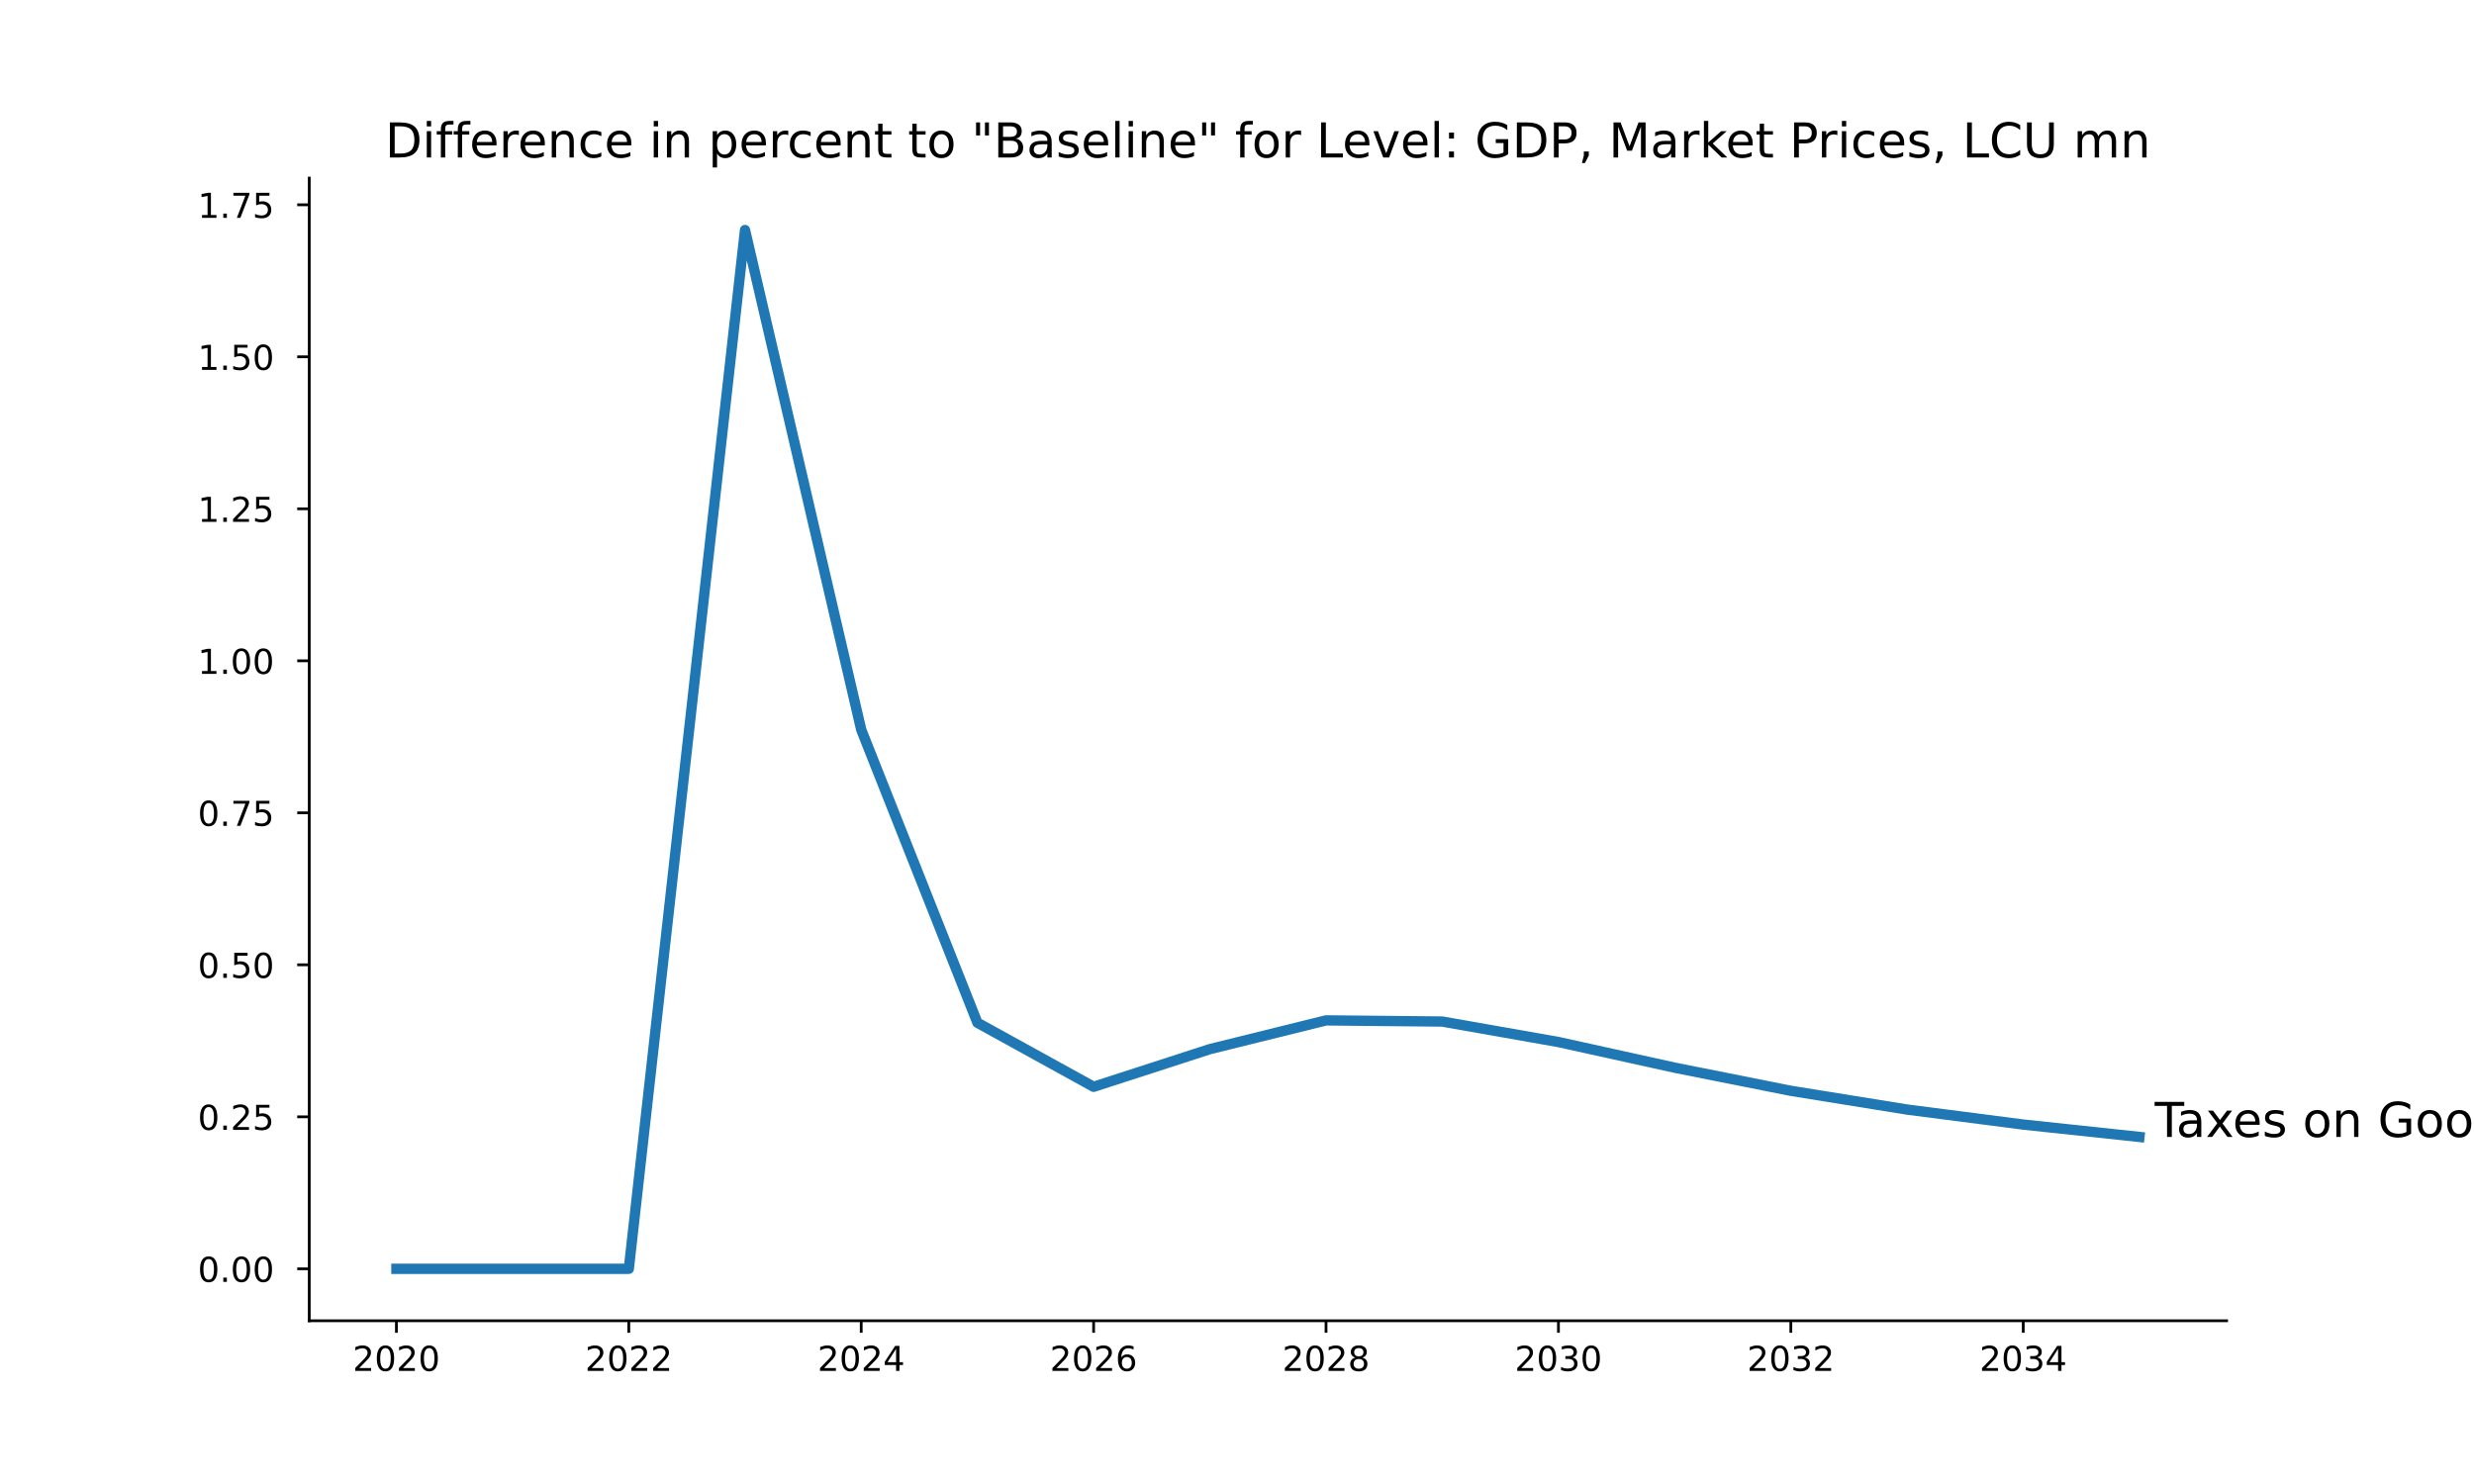
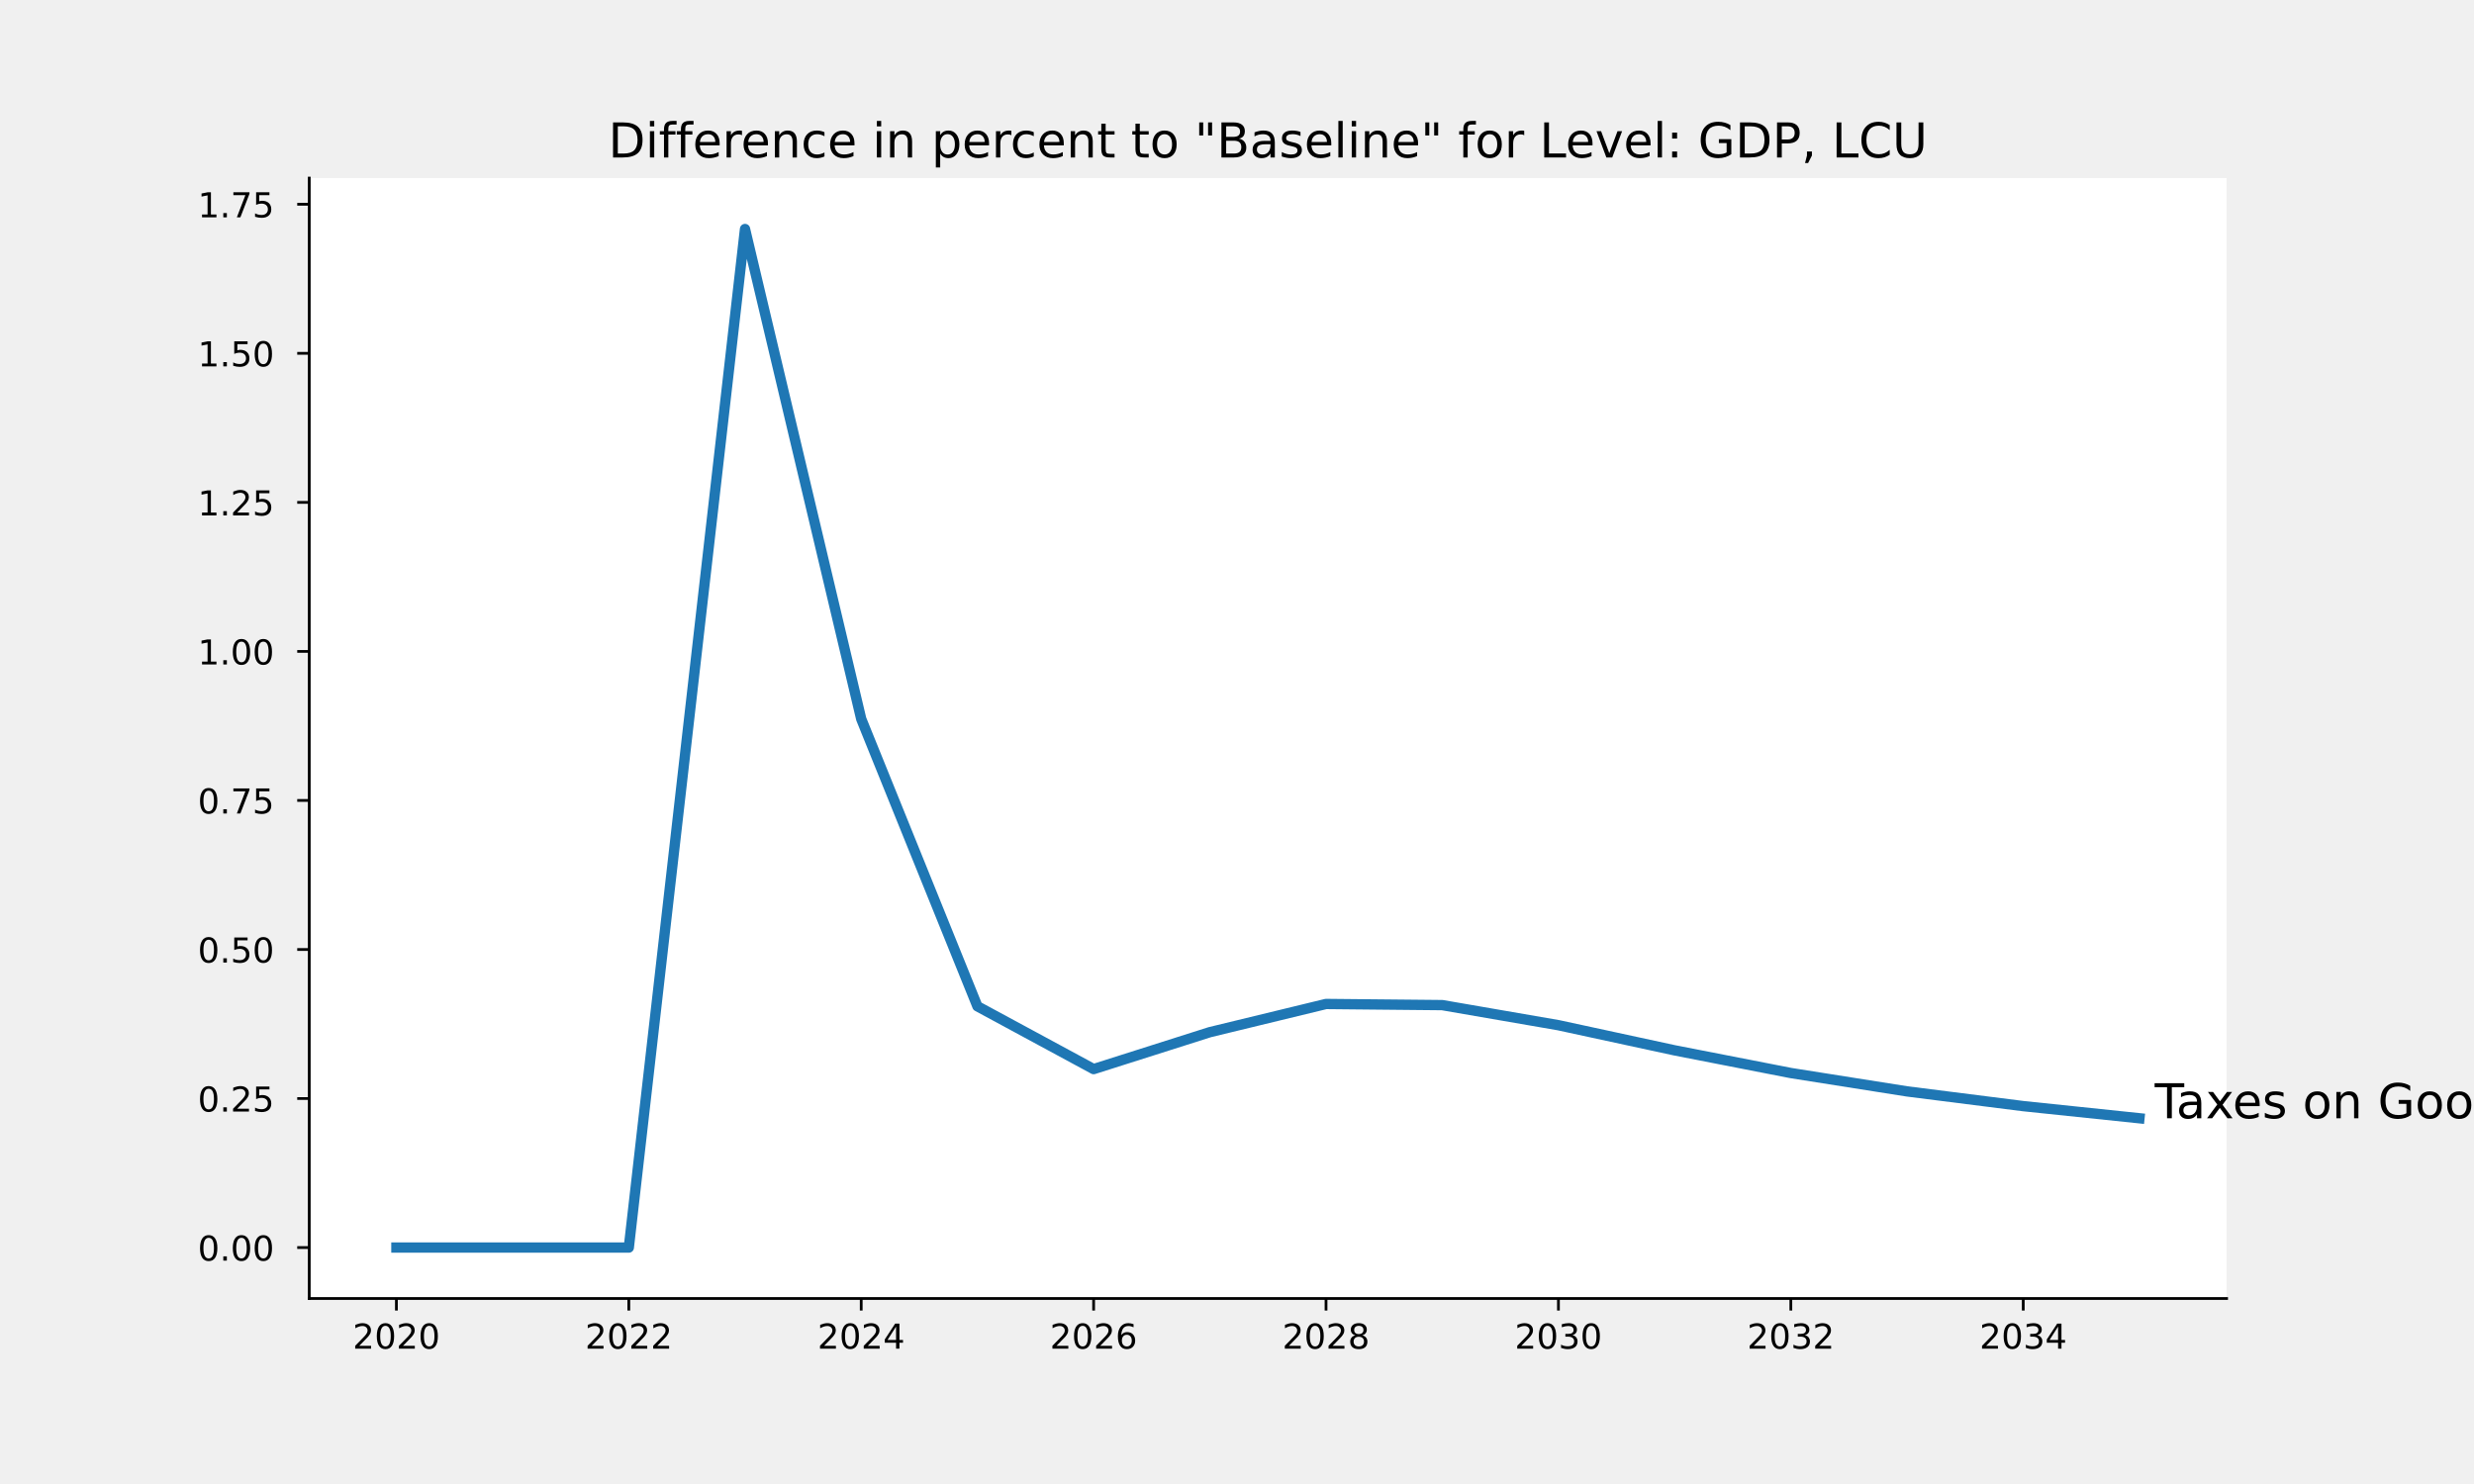
<svg xmlns="http://www.w3.org/2000/svg" xmlns:xlink="http://www.w3.org/1999/xlink" width="720pt" height="432pt" viewBox="0 0 720 432" version="1.1">
  <defs>
    <style type="text/css">*{stroke-linejoin: round; stroke-linecap: butt}</style>
  </defs>
  <g id="figure_1">
    <g id="patch_1">
-       <path d="M 0 432  L 720 432  L 720 0  L 0 0  z " style="fill: #ffffff" />
+       <path d="M 0 432  L 720 432  L 720 0  L 0 0  L 0 432  z " style="fill: none" />
    </g>
    <g id="axes_1">
      <g id="patch_2">
-         <path d="M 90 384.48  L 648 384.48  L 648 51.84  L 90 51.84  z " style="fill: #ffffff" />
+         <path d="M 90 378  L 648 378  L 648 51.84  L 90 51.84  z " style="fill: #ffffff" />
      </g>
      <g id="matplotlib.axis_1">
        <g id="xtick_1">
          <g id="line2d_1">
            <defs>
-               <path id="m34edad4324" d="M 0 0  L 0 3.5  " style="stroke: #000000; stroke-width: 0.8" />
+               <path id="m4051228aa6" d="M 0 0  L 0 3.5  " style="stroke: #000000; stroke-width: 0.8" />
            </defs>
            <g>
-               <use xlink:href="#m34edad4324" x="115.364" y="384.48" style="stroke: #000000; stroke-width: 0.8" />
+               <use xlink:href="#m4051228aa6" x="115.364" y="378" style="stroke: #000000; stroke-width: 0.8" />
            </g>
          </g>
          <g id="text_1">
-             <g transform="translate(102.6386 399.0784) scale(0.1 -0.1)">
+             <g transform="translate(102.6386 392.5984)scale(0.1 -0.1)">
              <defs>
                <path id="DejaVuSans-32" d="M 1228 531  L 3431 531  L 3431 0  L 469 0  L 469 531  Q 828 903 1448 1529  Q 2069 2156 2228 2338  Q 2531 2678 2651 2914  Q 2772 3150 2772 3378  Q 2772 3750 2511 3984  Q 2250 4219 1831 4219  Q 1534 4219 1204 4116  Q 875 4013 500 3803  L 500 4441  Q 881 4594 1212 4672  Q 1544 4750 1819 4750  Q 2544 4750 2975 4387  Q 3406 4025 3406 3419  Q 3406 3131 3298 2873  Q 3191 2616 2906 2266  Q 2828 2175 2409 1742  Q 1991 1309 1228 531  z " transform="scale(0.015625)" />
                <path id="DejaVuSans-30" d="M 2034 4250  Q 1547 4250 1301 3770  Q 1056 3291 1056 2328  Q 1056 1369 1301 889  Q 1547 409 2034 409  Q 2525 409 2770 889  Q 3016 1369 3016 2328  Q 3016 3291 2770 3770  Q 2525 4250 2034 4250  z M 2034 4750  Q 2819 4750 3233 4129  Q 3647 3509 3647 2328  Q 3647 1150 3233 529  Q 2819 -91 2034 -91  Q 1250 -91 836 529  Q 422 1150 422 2328  Q 422 3509 836 4129  Q 1250 4750 2034 4750  z " transform="scale(0.015625)" />
              </defs>
              <use xlink:href="#DejaVuSans-32" />
              <use xlink:href="#DejaVuSans-30" x="63.623" />
              <use xlink:href="#DejaVuSans-32" x="127.246" />
              <use xlink:href="#DejaVuSans-30" x="190.869" />
            </g>
          </g>
        </g>
        <g id="xtick_2">
          <g id="line2d_2">
            <g>
-               <use xlink:href="#m34edad4324" x="183" y="384.48" style="stroke: #000000; stroke-width: 0.8" />
+               <use xlink:href="#m4051228aa6" x="183" y="378" style="stroke: #000000; stroke-width: 0.8" />
            </g>
          </g>
          <g id="text_2">
-             <g transform="translate(170.275 399.0784) scale(0.1 -0.1)">
+             <g transform="translate(170.275 392.5984)scale(0.1 -0.1)">
              <use xlink:href="#DejaVuSans-32" />
              <use xlink:href="#DejaVuSans-30" x="63.623" />
              <use xlink:href="#DejaVuSans-32" x="127.246" />
              <use xlink:href="#DejaVuSans-32" x="190.869" />
            </g>
          </g>
        </g>
        <g id="xtick_3">
          <g id="line2d_3">
            <g>
-               <use xlink:href="#m34edad4324" x="250.636" y="384.48" style="stroke: #000000; stroke-width: 0.8" />
+               <use xlink:href="#m4051228aa6" x="250.636" y="378" style="stroke: #000000; stroke-width: 0.8" />
            </g>
          </g>
          <g id="text_3">
-             <g transform="translate(237.9114 399.0784) scale(0.1 -0.1)">
+             <g transform="translate(237.9114 392.5984)scale(0.1 -0.1)">
              <defs>
                <path id="DejaVuSans-34" d="M 2419 4116  L 825 1625  L 2419 1625  L 2419 4116  z M 2253 4666  L 3047 4666  L 3047 1625  L 3713 1625  L 3713 1100  L 3047 1100  L 3047 0  L 2419 0  L 2419 1100  L 313 1100  L 313 1709  L 2253 4666  z " transform="scale(0.015625)" />
              </defs>
              <use xlink:href="#DejaVuSans-32" />
              <use xlink:href="#DejaVuSans-30" x="63.623" />
              <use xlink:href="#DejaVuSans-32" x="127.246" />
              <use xlink:href="#DejaVuSans-34" x="190.869" />
            </g>
          </g>
        </g>
        <g id="xtick_4">
          <g id="line2d_4">
            <g>
-               <use xlink:href="#m34edad4324" x="318.273" y="384.48" style="stroke: #000000; stroke-width: 0.8" />
+               <use xlink:href="#m4051228aa6" x="318.273" y="378" style="stroke: #000000; stroke-width: 0.8" />
            </g>
          </g>
          <g id="text_4">
-             <g transform="translate(305.5477 399.0784) scale(0.1 -0.1)">
+             <g transform="translate(305.5477 392.5984)scale(0.1 -0.1)">
              <defs>
                <path id="DejaVuSans-36" d="M 2113 2584  Q 1688 2584 1439 2293  Q 1191 2003 1191 1497  Q 1191 994 1439 701  Q 1688 409 2113 409  Q 2538 409 2786 701  Q 3034 994 3034 1497  Q 3034 2003 2786 2293  Q 2538 2584 2113 2584  z M 3366 4563  L 3366 3988  Q 3128 4100 2886 4159  Q 2644 4219 2406 4219  Q 1781 4219 1451 3797  Q 1122 3375 1075 2522  Q 1259 2794 1537 2939  Q 1816 3084 2150 3084  Q 2853 3084 3261 2657  Q 3669 2231 3669 1497  Q 3669 778 3244 343  Q 2819 -91 2113 -91  Q 1303 -91 875 529  Q 447 1150 447 2328  Q 447 3434 972 4092  Q 1497 4750 2381 4750  Q 2619 4750 2861 4703  Q 3103 4656 3366 4563  z " transform="scale(0.015625)" />
              </defs>
              <use xlink:href="#DejaVuSans-32" />
              <use xlink:href="#DejaVuSans-30" x="63.623" />
              <use xlink:href="#DejaVuSans-32" x="127.246" />
              <use xlink:href="#DejaVuSans-36" x="190.869" />
            </g>
          </g>
        </g>
        <g id="xtick_5">
          <g id="line2d_5">
            <g>
-               <use xlink:href="#m34edad4324" x="385.909" y="384.48" style="stroke: #000000; stroke-width: 0.8" />
+               <use xlink:href="#m4051228aa6" x="385.909" y="378" style="stroke: #000000; stroke-width: 0.8" />
            </g>
          </g>
          <g id="text_5">
-             <g transform="translate(373.1841 399.0784) scale(0.1 -0.1)">
+             <g transform="translate(373.1841 392.5984)scale(0.1 -0.1)">
              <defs>
                <path id="DejaVuSans-38" d="M 2034 2216  Q 1584 2216 1326 1975  Q 1069 1734 1069 1313  Q 1069 891 1326 650  Q 1584 409 2034 409  Q 2484 409 2743 651  Q 3003 894 3003 1313  Q 3003 1734 2745 1975  Q 2488 2216 2034 2216  z M 1403 2484  Q 997 2584 770 2862  Q 544 3141 544 3541  Q 544 4100 942 4425  Q 1341 4750 2034 4750  Q 2731 4750 3128 4425  Q 3525 4100 3525 3541  Q 3525 3141 3298 2862  Q 3072 2584 2669 2484  Q 3125 2378 3379 2068  Q 3634 1759 3634 1313  Q 3634 634 3220 271  Q 2806 -91 2034 -91  Q 1263 -91 848 271  Q 434 634 434 1313  Q 434 1759 690 2068  Q 947 2378 1403 2484  z M 1172 3481  Q 1172 3119 1398 2916  Q 1625 2713 2034 2713  Q 2441 2713 2670 2916  Q 2900 3119 2900 3481  Q 2900 3844 2670 4047  Q 2441 4250 2034 4250  Q 1625 4250 1398 4047  Q 1172 3844 1172 3481  z " transform="scale(0.015625)" />
              </defs>
              <use xlink:href="#DejaVuSans-32" />
              <use xlink:href="#DejaVuSans-30" x="63.623" />
              <use xlink:href="#DejaVuSans-32" x="127.246" />
              <use xlink:href="#DejaVuSans-38" x="190.869" />
            </g>
          </g>
        </g>
        <g id="xtick_6">
          <g id="line2d_6">
            <g>
-               <use xlink:href="#m34edad4324" x="453.545" y="384.48" style="stroke: #000000; stroke-width: 0.8" />
+               <use xlink:href="#m4051228aa6" x="453.545" y="378" style="stroke: #000000; stroke-width: 0.8" />
            </g>
          </g>
          <g id="text_6">
-             <g transform="translate(440.8205 399.0784) scale(0.1 -0.1)">
+             <g transform="translate(440.8205 392.5984)scale(0.1 -0.1)">
              <defs>
                <path id="DejaVuSans-33" d="M 2597 2516  Q 3050 2419 3304 2112  Q 3559 1806 3559 1356  Q 3559 666 3084 287  Q 2609 -91 1734 -91  Q 1441 -91 1130 -33  Q 819 25 488 141  L 488 750  Q 750 597 1062 519  Q 1375 441 1716 441  Q 2309 441 2620 675  Q 2931 909 2931 1356  Q 2931 1769 2642 2001  Q 2353 2234 1838 2234  L 1294 2234  L 1294 2753  L 1863 2753  Q 2328 2753 2575 2939  Q 2822 3125 2822 3475  Q 2822 3834 2567 4026  Q 2313 4219 1838 4219  Q 1578 4219 1281 4162  Q 984 4106 628 3988  L 628 4550  Q 988 4650 1302 4700  Q 1616 4750 1894 4750  Q 2613 4750 3031 4423  Q 3450 4097 3450 3541  Q 3450 3153 3228 2886  Q 3006 2619 2597 2516  z " transform="scale(0.015625)" />
              </defs>
              <use xlink:href="#DejaVuSans-32" />
              <use xlink:href="#DejaVuSans-30" x="63.623" />
              <use xlink:href="#DejaVuSans-33" x="127.246" />
              <use xlink:href="#DejaVuSans-30" x="190.869" />
            </g>
          </g>
        </g>
        <g id="xtick_7">
          <g id="line2d_7">
            <g>
-               <use xlink:href="#m34edad4324" x="521.182" y="384.48" style="stroke: #000000; stroke-width: 0.8" />
+               <use xlink:href="#m4051228aa6" x="521.182" y="378" style="stroke: #000000; stroke-width: 0.8" />
            </g>
          </g>
          <g id="text_7">
-             <g transform="translate(508.4568 399.0784) scale(0.1 -0.1)">
+             <g transform="translate(508.4568 392.5984)scale(0.1 -0.1)">
              <use xlink:href="#DejaVuSans-32" />
              <use xlink:href="#DejaVuSans-30" x="63.623" />
              <use xlink:href="#DejaVuSans-33" x="127.246" />
              <use xlink:href="#DejaVuSans-32" x="190.869" />
            </g>
          </g>
        </g>
        <g id="xtick_8">
          <g id="line2d_8">
            <g>
-               <use xlink:href="#m34edad4324" x="588.818" y="384.48" style="stroke: #000000; stroke-width: 0.8" />
+               <use xlink:href="#m4051228aa6" x="588.818" y="378" style="stroke: #000000; stroke-width: 0.8" />
            </g>
          </g>
          <g id="text_8">
-             <g transform="translate(576.0932 399.0784) scale(0.1 -0.1)">
+             <g transform="translate(576.0932 392.5984)scale(0.1 -0.1)">
              <use xlink:href="#DejaVuSans-32" />
              <use xlink:href="#DejaVuSans-30" x="63.623" />
              <use xlink:href="#DejaVuSans-33" x="127.246" />
              <use xlink:href="#DejaVuSans-34" x="190.869" />
            </g>
          </g>
        </g>
      </g>
      <g id="matplotlib.axis_2">
        <g id="ytick_1">
          <g id="line2d_9">
            <defs>
-               <path id="mb8ac999105" d="M 0 0  L -3.5 0  " style="stroke: #000000; stroke-width: 0.8" />
+               <path id="maa84b34583" d="M 0 0  L -3.5 0  " style="stroke: #000000; stroke-width: 0.8" />
            </defs>
            <g>
-               <use xlink:href="#mb8ac999105" x="90" y="369.36" style="stroke: #000000; stroke-width: 0.8" />
+               <use xlink:href="#maa84b34583" x="90" y="363.175" style="stroke: #000000; stroke-width: 0.8" />
            </g>
          </g>
          <g id="text_9">
-             <g transform="translate(57.55625 373.1592) scale(0.1 -0.1)">
+             <g transform="translate(57.55625 366.9738)scale(0.1 -0.1)">
              <defs>
                <path id="DejaVuSans-2e" d="M 684 794  L 1344 794  L 1344 0  L 684 0  L 684 794  z " transform="scale(0.015625)" />
                <path id="DejaVuSans-20" transform="scale(0.015625)" />
              </defs>
              <use xlink:href="#DejaVuSans-30" />
              <use xlink:href="#DejaVuSans-2e" x="63.623" />
              <use xlink:href="#DejaVuSans-30" x="95.41" />
              <use xlink:href="#DejaVuSans-30" x="159.033" />
              <use xlink:href="#DejaVuSans-20" x="222.656" />
            </g>
          </g>
        </g>
        <g id="ytick_2">
          <g id="line2d_10">
            <g>
-               <use xlink:href="#mb8ac999105" x="90" y="325.111" style="stroke: #000000; stroke-width: 0.8" />
+               <use xlink:href="#maa84b34583" x="90" y="319.788" style="stroke: #000000; stroke-width: 0.8" />
            </g>
          </g>
          <g id="text_10">
-             <g transform="translate(57.55625 328.9103) scale(0.1 -0.1)">
+             <g transform="translate(57.55625 323.5869)scale(0.1 -0.1)">
              <defs>
                <path id="DejaVuSans-35" d="M 691 4666  L 3169 4666  L 3169 4134  L 1269 4134  L 1269 2991  Q 1406 3038 1543 3061  Q 1681 3084 1819 3084  Q 2600 3084 3056 2656  Q 3513 2228 3513 1497  Q 3513 744 3044 326  Q 2575 -91 1722 -91  Q 1428 -91 1123 -41  Q 819 9 494 109  L 494 744  Q 775 591 1075 516  Q 1375 441 1709 441  Q 2250 441 2565 725  Q 2881 1009 2881 1497  Q 2881 1984 2565 2268  Q 2250 2553 1709 2553  Q 1456 2553 1204 2497  Q 953 2441 691 2322  L 691 4666  z " transform="scale(0.015625)" />
              </defs>
              <use xlink:href="#DejaVuSans-30" />
              <use xlink:href="#DejaVuSans-2e" x="63.623" />
              <use xlink:href="#DejaVuSans-32" x="95.41" />
              <use xlink:href="#DejaVuSans-35" x="159.033" />
              <use xlink:href="#DejaVuSans-20" x="222.656" />
            </g>
          </g>
        </g>
        <g id="ytick_3">
          <g id="line2d_11">
            <g>
-               <use xlink:href="#mb8ac999105" x="90" y="280.862" style="stroke: #000000; stroke-width: 0.8" />
+               <use xlink:href="#maa84b34583" x="90" y="276.401" style="stroke: #000000; stroke-width: 0.8" />
            </g>
          </g>
          <g id="text_11">
-             <g transform="translate(57.55625 284.6615) scale(0.1 -0.1)">
+             <g transform="translate(57.55625 280.2)scale(0.1 -0.1)">
              <use xlink:href="#DejaVuSans-30" />
              <use xlink:href="#DejaVuSans-2e" x="63.623" />
              <use xlink:href="#DejaVuSans-35" x="95.41" />
              <use xlink:href="#DejaVuSans-30" x="159.033" />
              <use xlink:href="#DejaVuSans-20" x="222.656" />
            </g>
          </g>
        </g>
        <g id="ytick_4">
          <g id="line2d_12">
            <g>
-               <use xlink:href="#mb8ac999105" x="90" y="236.613" style="stroke: #000000; stroke-width: 0.8" />
+               <use xlink:href="#maa84b34583" x="90" y="233.014" style="stroke: #000000; stroke-width: 0.8" />
            </g>
          </g>
          <g id="text_12">
-             <g transform="translate(57.55625 240.4126) scale(0.1 -0.1)">
+             <g transform="translate(57.55625 236.8131)scale(0.1 -0.1)">
              <defs>
                <path id="DejaVuSans-37" d="M 525 4666  L 3525 4666  L 3525 4397  L 1831 0  L 1172 0  L 2766 4134  L 525 4134  L 525 4666  z " transform="scale(0.015625)" />
              </defs>
              <use xlink:href="#DejaVuSans-30" />
              <use xlink:href="#DejaVuSans-2e" x="63.623" />
              <use xlink:href="#DejaVuSans-37" x="95.41" />
              <use xlink:href="#DejaVuSans-35" x="159.033" />
              <use xlink:href="#DejaVuSans-20" x="222.656" />
            </g>
          </g>
        </g>
        <g id="ytick_5">
          <g id="line2d_13">
            <g>
-               <use xlink:href="#mb8ac999105" x="90" y="192.365" style="stroke: #000000; stroke-width: 0.8" />
+               <use xlink:href="#maa84b34583" x="90" y="189.627" style="stroke: #000000; stroke-width: 0.8" />
            </g>
          </g>
          <g id="text_13">
-             <g transform="translate(57.55625 196.1638) scale(0.1 -0.1)">
+             <g transform="translate(57.55625 193.4263)scale(0.1 -0.1)">
              <defs>
                <path id="DejaVuSans-31" d="M 794 531  L 1825 531  L 1825 4091  L 703 3866  L 703 4441  L 1819 4666  L 2450 4666  L 2450 531  L 3481 531  L 3481 0  L 794 0  L 794 531  z " transform="scale(0.015625)" />
              </defs>
              <use xlink:href="#DejaVuSans-31" />
              <use xlink:href="#DejaVuSans-2e" x="63.623" />
              <use xlink:href="#DejaVuSans-30" x="95.41" />
              <use xlink:href="#DejaVuSans-30" x="159.033" />
              <use xlink:href="#DejaVuSans-20" x="222.656" />
            </g>
          </g>
        </g>
        <g id="ytick_6">
          <g id="line2d_14">
            <g>
-               <use xlink:href="#mb8ac999105" x="90" y="148.116" style="stroke: #000000; stroke-width: 0.8" />
+               <use xlink:href="#maa84b34583" x="90" y="146.24" style="stroke: #000000; stroke-width: 0.8" />
            </g>
          </g>
          <g id="text_14">
-             <g transform="translate(57.55625 151.9149) scale(0.1 -0.1)">
+             <g transform="translate(57.55625 150.0394)scale(0.1 -0.1)">
              <use xlink:href="#DejaVuSans-31" />
              <use xlink:href="#DejaVuSans-2e" x="63.623" />
              <use xlink:href="#DejaVuSans-32" x="95.41" />
              <use xlink:href="#DejaVuSans-35" x="159.033" />
              <use xlink:href="#DejaVuSans-20" x="222.656" />
            </g>
          </g>
        </g>
        <g id="ytick_7">
          <g id="line2d_15">
            <g>
-               <use xlink:href="#mb8ac999105" x="90" y="103.867" style="stroke: #000000; stroke-width: 0.8" />
+               <use xlink:href="#maa84b34583" x="90" y="102.853" style="stroke: #000000; stroke-width: 0.8" />
            </g>
          </g>
          <g id="text_15">
-             <g transform="translate(57.55625 107.666) scale(0.1 -0.1)">
+             <g transform="translate(57.55625 106.6525)scale(0.1 -0.1)">
              <use xlink:href="#DejaVuSans-31" />
              <use xlink:href="#DejaVuSans-2e" x="63.623" />
              <use xlink:href="#DejaVuSans-35" x="95.41" />
              <use xlink:href="#DejaVuSans-30" x="159.033" />
              <use xlink:href="#DejaVuSans-20" x="222.656" />
            </g>
          </g>
        </g>
        <g id="ytick_8">
          <g id="line2d_16">
            <g>
-               <use xlink:href="#mb8ac999105" x="90" y="59.618" style="stroke: #000000; stroke-width: 0.8" />
+               <use xlink:href="#maa84b34583" x="90" y="59.466" style="stroke: #000000; stroke-width: 0.8" />
            </g>
          </g>
          <g id="text_16">
-             <g transform="translate(57.55625 63.41716) scale(0.1 -0.1)">
+             <g transform="translate(57.55625 63.26564)scale(0.1 -0.1)">
              <use xlink:href="#DejaVuSans-31" />
              <use xlink:href="#DejaVuSans-2e" x="63.623" />
              <use xlink:href="#DejaVuSans-37" x="95.41" />
              <use xlink:href="#DejaVuSans-35" x="159.033" />
              <use xlink:href="#DejaVuSans-20" x="222.656" />
            </g>
          </g>
        </g>
      </g>
      <g id="line2d_17">
-         <path d="M 115.364 369.36  L 149.182 369.36  L 183 369.36  L 216.818 66.96  L 250.636 212.412  L 284.455 297.725  L 318.273 316.374  L 352.091 305.411  L 385.909 297.038  L 419.727 297.376  L 453.545 303.342  L 487.364 310.804  L 521.182 317.542  L 555 322.996  L 588.818 327.365  L 622.636 330.97  " clip-path="url(#p95ddc8f151)" style="fill: none; stroke: #1f77b4; stroke-width: 3; stroke-linecap: square" />
+         <path d="M 115.364 363.175  L 149.182 363.175  L 183 363.175  L 216.818 66.665  L 250.636 209.284  L 284.455 292.935  L 318.273 311.221  L 352.091 300.471  L 385.909 292.262  L 419.727 292.593  L 453.545 298.443  L 487.364 305.76  L 521.182 312.366  L 555 317.714  L 588.818 321.997  L 622.636 325.532  " clip-path="url(#pac21c9053b)" style="fill: none; stroke: #1f77b4; stroke-width: 3; stroke-linecap: square" />
      </g>
      <g id="patch_3">
-         <path d="M 90 384.48  L 90 51.84  " style="fill: none; stroke: #000000; stroke-width: 0.8; stroke-linejoin: miter; stroke-linecap: square" />
+         <path d="M 90 378  L 90 51.84  " style="fill: none; stroke: #000000; stroke-width: 0.8; stroke-linejoin: miter; stroke-linecap: square" />
      </g>
      <g id="patch_4">
-         <path d="M 90 384.48  L 648 384.48  " style="fill: none; stroke: #000000; stroke-width: 0.8; stroke-linejoin: miter; stroke-linecap: square" />
+         <path d="M 90 378  L 648 378  " style="fill: none; stroke: #000000; stroke-width: 0.8; stroke-linejoin: miter; stroke-linecap: square" />
      </g>
      <g id="text_17">
-         <g transform="translate(622.6364 330.9696) scale(0.14 -0.14)">
+         <g transform="translate(622.6364 325.5317)scale(0.14 -0.14)">
          <defs>
            <path id="DejaVuSans-54" d="M -19 4666  L 3928 4666  L 3928 4134  L 2272 4134  L 2272 0  L 1638 0  L 1638 4134  L -19 4134  L -19 4666  z " transform="scale(0.015625)" />
            <path id="DejaVuSans-61" d="M 2194 1759  Q 1497 1759 1228 1600  Q 959 1441 959 1056  Q 959 750 1161 570  Q 1363 391 1709 391  Q 2188 391 2477 730  Q 2766 1069 2766 1631  L 2766 1759  L 2194 1759  z M 3341 1997  L 3341 0  L 2766 0  L 2766 531  Q 2569 213 2275 61  Q 1981 -91 1556 -91  Q 1019 -91 701 211  Q 384 513 384 1019  Q 384 1609 779 1909  Q 1175 2209 1959 2209  L 2766 2209  L 2766 2266  Q 2766 2663 2505 2880  Q 2244 3097 1772 3097  Q 1472 3097 1187 3025  Q 903 2953 641 2809  L 641 3341  Q 956 3463 1253 3523  Q 1550 3584 1831 3584  Q 2591 3584 2966 3190  Q 3341 2797 3341 1997  z " transform="scale(0.015625)" />
            <path id="DejaVuSans-78" d="M 3513 3500  L 2247 1797  L 3578 0  L 2900 0  L 1881 1375  L 863 0  L 184 0  L 1544 1831  L 300 3500  L 978 3500  L 1906 2253  L 2834 3500  L 3513 3500  z " transform="scale(0.015625)" />
            <path id="DejaVuSans-65" d="M 3597 1894  L 3597 1613  L 953 1613  Q 991 1019 1311 708  Q 1631 397 2203 397  Q 2534 397 2845 478  Q 3156 559 3463 722  L 3463 178  Q 3153 47 2828 -22  Q 2503 -91 2169 -91  Q 1331 -91 842 396  Q 353 884 353 1716  Q 353 2575 817 3079  Q 1281 3584 2069 3584  Q 2775 3584 3186 3129  Q 3597 2675 3597 1894  z M 3022 2063  Q 3016 2534 2758 2815  Q 2500 3097 2075 3097  Q 1594 3097 1305 2825  Q 1016 2553 972 2059  L 3022 2063  z " transform="scale(0.015625)" />
            <path id="DejaVuSans-73" d="M 2834 3397  L 2834 2853  Q 2591 2978 2328 3040  Q 2066 3103 1784 3103  Q 1356 3103 1142 2972  Q 928 2841 928 2578  Q 928 2378 1081 2264  Q 1234 2150 1697 2047  L 1894 2003  Q 2506 1872 2764 1633  Q 3022 1394 3022 966  Q 3022 478 2636 193  Q 2250 -91 1575 -91  Q 1294 -91 989 -36  Q 684 19 347 128  L 347 722  Q 666 556 975 473  Q 1284 391 1588 391  Q 1994 391 2212 530  Q 2431 669 2431 922  Q 2431 1156 2273 1281  Q 2116 1406 1581 1522  L 1381 1569  Q 847 1681 609 1914  Q 372 2147 372 2553  Q 372 3047 722 3315  Q 1072 3584 1716 3584  Q 2034 3584 2315 3537  Q 2597 3491 2834 3397  z " transform="scale(0.015625)" />
            <path id="DejaVuSans-6f" d="M 1959 3097  Q 1497 3097 1228 2736  Q 959 2375 959 1747  Q 959 1119 1226 758  Q 1494 397 1959 397  Q 2419 397 2687 759  Q 2956 1122 2956 1747  Q 2956 2369 2687 2733  Q 2419 3097 1959 3097  z M 1959 3584  Q 2709 3584 3137 3096  Q 3566 2609 3566 1747  Q 3566 888 3137 398  Q 2709 -91 1959 -91  Q 1206 -91 779 398  Q 353 888 353 1747  Q 353 2609 779 3096  Q 1206 3584 1959 3584  z " transform="scale(0.015625)" />
            <path id="DejaVuSans-6e" d="M 3513 2113  L 3513 0  L 2938 0  L 2938 2094  Q 2938 2591 2744 2837  Q 2550 3084 2163 3084  Q 1697 3084 1428 2787  Q 1159 2491 1159 1978  L 1159 0  L 581 0  L 581 3500  L 1159 3500  L 1159 2956  Q 1366 3272 1645 3428  Q 1925 3584 2291 3584  Q 2894 3584 3203 3211  Q 3513 2838 3513 2113  z " transform="scale(0.015625)" />
            <path id="DejaVuSans-47" d="M 3809 666  L 3809 1919  L 2778 1919  L 2778 2438  L 4434 2438  L 4434 434  Q 4069 175 3628 42  Q 3188 -91 2688 -91  Q 1594 -91 976 548  Q 359 1188 359 2328  Q 359 3472 976 4111  Q 1594 4750 2688 4750  Q 3144 4750 3555 4637  Q 3966 4525 4313 4306  L 4313 3634  Q 3963 3931 3569 4081  Q 3175 4231 2741 4231  Q 1884 4231 1454 3753  Q 1025 3275 1025 2328  Q 1025 1384 1454 906  Q 1884 428 2741 428  Q 3075 428 3337 486  Q 3600 544 3809 666  z " transform="scale(0.015625)" />
            <path id="DejaVuSans-64" d="M 2906 2969  L 2906 4863  L 3481 4863  L 3481 0  L 2906 0  L 2906 525  Q 2725 213 2448 61  Q 2172 -91 1784 -91  Q 1150 -91 751 415  Q 353 922 353 1747  Q 353 2572 751 3078  Q 1150 3584 1784 3584  Q 2172 3584 2448 3432  Q 2725 3281 2906 2969  z M 947 1747  Q 947 1113 1208 752  Q 1469 391 1925 391  Q 2381 391 2643 752  Q 2906 1113 2906 1747  Q 2906 2381 2643 2742  Q 2381 3103 1925 3103  Q 1469 3103 1208 2742  Q 947 2381 947 1747  z " transform="scale(0.015625)" />
            <path id="DejaVuSans-53" d="M 3425 4513  L 3425 3897  Q 3066 4069 2747 4153  Q 2428 4238 2131 4238  Q 1616 4238 1336 4038  Q 1056 3838 1056 3469  Q 1056 3159 1242 3001  Q 1428 2844 1947 2747  L 2328 2669  Q 3034 2534 3370 2195  Q 3706 1856 3706 1288  Q 3706 609 3251 259  Q 2797 -91 1919 -91  Q 1588 -91 1214 -16  Q 841 59 441 206  L 441 856  Q 825 641 1194 531  Q 1563 422 1919 422  Q 2459 422 2753 634  Q 3047 847 3047 1241  Q 3047 1584 2836 1778  Q 2625 1972 2144 2069  L 1759 2144  Q 1053 2284 737 2584  Q 422 2884 422 3419  Q 422 4038 858 4394  Q 1294 4750 2059 4750  Q 2388 4750 2728 4690  Q 3069 4631 3425 4513  z " transform="scale(0.015625)" />
            <path id="DejaVuSans-72" d="M 2631 2963  Q 2534 3019 2420 3045  Q 2306 3072 2169 3072  Q 1681 3072 1420 2755  Q 1159 2438 1159 1844  L 1159 0  L 581 0  L 581 3500  L 1159 3500  L 1159 2956  Q 1341 3275 1631 3429  Q 1922 3584 2338 3584  Q 2397 3584 2469 3576  Q 2541 3569 2628 3553  L 2631 2963  z " transform="scale(0.015625)" />
            <path id="DejaVuSans-76" d="M 191 3500  L 800 3500  L 1894 563  L 2988 3500  L 3597 3500  L 2284 0  L 1503 0  L 191 3500  z " transform="scale(0.015625)" />
            <path id="DejaVuSans-69" d="M 603 3500  L 1178 3500  L 1178 0  L 603 0  L 603 3500  z M 603 4863  L 1178 4863  L 1178 4134  L 603 4134  L 603 4863  z " transform="scale(0.015625)" />
            <path id="DejaVuSans-63" d="M 3122 3366  L 3122 2828  Q 2878 2963 2633 3030  Q 2388 3097 2138 3097  Q 1578 3097 1268 2742  Q 959 2388 959 1747  Q 959 1106 1268 751  Q 1578 397 2138 397  Q 2388 397 2633 464  Q 2878 531 3122 666  L 3122 134  Q 2881 22 2623 -34  Q 2366 -91 2075 -91  Q 1284 -91 818 406  Q 353 903 353 1747  Q 353 2603 823 3093  Q 1294 3584 2113 3584  Q 2378 3584 2631 3529  Q 2884 3475 3122 3366  z " transform="scale(0.015625)" />
            <path id="DejaVuSans-75" d="M 544 1381  L 544 3500  L 1119 3500  L 1119 1403  Q 1119 906 1312 657  Q 1506 409 1894 409  Q 2359 409 2629 706  Q 2900 1003 2900 1516  L 2900 3500  L 3475 3500  L 3475 0  L 2900 0  L 2900 538  Q 2691 219 2414 64  Q 2138 -91 1772 -91  Q 1169 -91 856 284  Q 544 659 544 1381  z M 1991 3584  L 1991 3584  z " transform="scale(0.015625)" />
            <path id="DejaVuSans-70" d="M 1159 525  L 1159 -1331  L 581 -1331  L 581 3500  L 1159 3500  L 1159 2969  Q 1341 3281 1617 3432  Q 1894 3584 2278 3584  Q 2916 3584 3314 3078  Q 3713 2572 3713 1747  Q 3713 922 3314 415  Q 2916 -91 2278 -91  Q 1894 -91 1617 61  Q 1341 213 1159 525  z M 3116 1747  Q 3116 2381 2855 2742  Q 2594 3103 2138 3103  Q 1681 3103 1420 2742  Q 1159 2381 1159 1747  Q 1159 1113 1420 752  Q 1681 391 2138 391  Q 2594 391 2855 752  Q 3116 1113 3116 1747  z " transform="scale(0.015625)" />
            <path id="DejaVuSans-62" d="M 3116 1747  Q 3116 2381 2855 2742  Q 2594 3103 2138 3103  Q 1681 3103 1420 2742  Q 1159 2381 1159 1747  Q 1159 1113 1420 752  Q 1681 391 2138 391  Q 2594 391 2855 752  Q 3116 1113 3116 1747  z M 1159 2969  Q 1341 3281 1617 3432  Q 1894 3584 2278 3584  Q 2916 3584 3314 3078  Q 3713 2572 3713 1747  Q 3713 922 3314 415  Q 2916 -91 2278 -91  Q 1894 -91 1617 61  Q 1341 213 1159 525  L 1159 0  L 581 0  L 581 4863  L 1159 4863  L 1159 2969  z " transform="scale(0.015625)" />
            <path id="DejaVuSans-79" d="M 2059 -325  Q 1816 -950 1584 -1140  Q 1353 -1331 966 -1331  L 506 -1331  L 506 -850  L 844 -850  Q 1081 -850 1212 -737  Q 1344 -625 1503 -206  L 1606 56  L 191 3500  L 800 3500  L 1894 763  L 2988 3500  L 3597 3500  L 2059 -325  z " transform="scale(0.015625)" />
            <path id="DejaVuSans-74" d="M 1172 4494  L 1172 3500  L 2356 3500  L 2356 3053  L 1172 3053  L 1172 1153  Q 1172 725 1289 603  Q 1406 481 1766 481  L 2356 481  L 2356 0  L 1766 0  Q 1100 0 847 248  Q 594 497 594 1153  L 594 3053  L 172 3053  L 172 3500  L 594 3500  L 594 4494  L 1172 4494  z " transform="scale(0.015625)" />
            <path id="DejaVuSans-66" d="M 2375 4863  L 2375 4384  L 1825 4384  Q 1516 4384 1395 4259  Q 1275 4134 1275 3809  L 1275 3500  L 2222 3500  L 2222 3053  L 1275 3053  L 1275 0  L 697 0  L 697 3053  L 147 3053  L 147 3500  L 697 3500  L 697 3744  Q 697 4328 969 4595  Q 1241 4863 1831 4863  L 2375 4863  z " transform="scale(0.015625)" />
            <path id="DejaVuSans-44" d="M 1259 4147  L 1259 519  L 2022 519  Q 2988 519 3436 956  Q 3884 1394 3884 2338  Q 3884 3275 3436 3711  Q 2988 4147 2022 4147  L 1259 4147  z M 628 4666  L 1925 4666  Q 3281 4666 3915 4102  Q 4550 3538 4550 2338  Q 4550 1131 3912 565  Q 3275 0 1925 0  L 628 0  L 628 4666  z " transform="scale(0.015625)" />
            <path id="DejaVuSans-50" d="M 1259 4147  L 1259 2394  L 2053 2394  Q 2494 2394 2734 2622  Q 2975 2850 2975 3272  Q 2975 3691 2734 3919  Q 2494 4147 2053 4147  L 1259 4147  z M 628 4666  L 2053 4666  Q 2838 4666 3239 4311  Q 3641 3956 3641 3272  Q 3641 2581 3239 2228  Q 2838 1875 2053 1875  L 1259 1875  L 1259 0  L 628 0  L 628 4666  z " transform="scale(0.015625)" />
          </defs>
          <use xlink:href="#DejaVuSans-20" />
          <use xlink:href="#DejaVuSans-54" x="31.787" />
          <use xlink:href="#DejaVuSans-61" x="76.371" />
          <use xlink:href="#DejaVuSans-78" x="137.65" />
          <use xlink:href="#DejaVuSans-65" x="193.705" />
          <use xlink:href="#DejaVuSans-73" x="255.229" />
          <use xlink:href="#DejaVuSans-20" x="307.328" />
          <use xlink:href="#DejaVuSans-6f" x="339.115" />
          <use xlink:href="#DejaVuSans-6e" x="400.297" />
          <use xlink:href="#DejaVuSans-20" x="463.676" />
          <use xlink:href="#DejaVuSans-47" x="495.463" />
          <use xlink:href="#DejaVuSans-6f" x="572.953" />
          <use xlink:href="#DejaVuSans-6f" x="634.135" />
          <use xlink:href="#DejaVuSans-64" x="695.316" />
          <use xlink:href="#DejaVuSans-73" x="758.793" />
          <use xlink:href="#DejaVuSans-20" x="810.893" />
          <use xlink:href="#DejaVuSans-61" x="842.68" />
          <use xlink:href="#DejaVuSans-6e" x="903.959" />
          <use xlink:href="#DejaVuSans-64" x="967.338" />
          <use xlink:href="#DejaVuSans-20" x="1030.814" />
          <use xlink:href="#DejaVuSans-53" x="1062.602" />
          <use xlink:href="#DejaVuSans-65" x="1126.078" />
          <use xlink:href="#DejaVuSans-72" x="1187.602" />
          <use xlink:href="#DejaVuSans-76" x="1228.715" />
          <use xlink:href="#DejaVuSans-69" x="1287.895" />
          <use xlink:href="#DejaVuSans-63" x="1315.678" />
          <use xlink:href="#DejaVuSans-65" x="1370.658" />
          <use xlink:href="#DejaVuSans-73" x="1432.182" />
          <use xlink:href="#DejaVuSans-20" x="1484.281" />
          <use xlink:href="#DejaVuSans-75" x="1516.068" />
          <use xlink:href="#DejaVuSans-70" x="1579.447" />
          <use xlink:href="#DejaVuSans-20" x="1642.924" />
          <use xlink:href="#DejaVuSans-62" x="1674.711" />
          <use xlink:href="#DejaVuSans-79" x="1738.188" />
          <use xlink:href="#DejaVuSans-20" x="1797.367" />
          <use xlink:href="#DejaVuSans-31" x="1829.154" />
          <use xlink:href="#DejaVuSans-20" x="1892.777" />
          <use xlink:href="#DejaVuSans-70" x="1924.564" />
          <use xlink:href="#DejaVuSans-63" x="1988.041" />
          <use xlink:href="#DejaVuSans-74" x="2043.021" />
          <use xlink:href="#DejaVuSans-20" x="2082.23" />
          <use xlink:href="#DejaVuSans-6f" x="2114.018" />
          <use xlink:href="#DejaVuSans-66" x="2175.199" />
          <use xlink:href="#DejaVuSans-20" x="2210.404" />
          <use xlink:href="#DejaVuSans-47" x="2242.191" />
          <use xlink:href="#DejaVuSans-44" x="2319.682" />
          <use xlink:href="#DejaVuSans-50" x="2396.684" />
          <use xlink:href="#DejaVuSans-20" x="2456.986" />
          <use xlink:href="#DejaVuSans-69" x="2488.773" />
          <use xlink:href="#DejaVuSans-6e" x="2516.557" />
          <use xlink:href="#DejaVuSans-20" x="2579.936" />
          <use xlink:href="#DejaVuSans-32" x="2611.723" />
          <use xlink:href="#DejaVuSans-30" x="2675.346" />
          <use xlink:href="#DejaVuSans-32" x="2738.969" />
          <use xlink:href="#DejaVuSans-33" x="2802.592" />
        </g>
      </g>
      <g id="text_18">
-         <g transform="translate(112.1088 45.84) scale(0.14 -0.14)">
+         <g transform="translate(177.0436 45.84)scale(0.14 -0.14)">
          <defs>
            <path id="DejaVuSans-22" d="M 1147 4666  L 1147 2931  L 616 2931  L 616 4666  L 1147 4666  z M 2328 4666  L 2328 2931  L 1797 2931  L 1797 4666  L 2328 4666  z " transform="scale(0.015625)" />
            <path id="DejaVuSans-42" d="M 1259 2228  L 1259 519  L 2272 519  Q 2781 519 3026 730  Q 3272 941 3272 1375  Q 3272 1813 3026 2020  Q 2781 2228 2272 2228  L 1259 2228  z M 1259 4147  L 1259 2741  L 2194 2741  Q 2656 2741 2882 2914  Q 3109 3088 3109 3444  Q 3109 3797 2882 3972  Q 2656 4147 2194 4147  L 1259 4147  z M 628 4666  L 2241 4666  Q 2963 4666 3353 4366  Q 3744 4066 3744 3513  Q 3744 3084 3544 2831  Q 3344 2578 2956 2516  Q 3422 2416 3680 2098  Q 3938 1781 3938 1306  Q 3938 681 3513 340  Q 3088 0 2303 0  L 628 0  L 628 4666  z " transform="scale(0.015625)" />
            <path id="DejaVuSans-6c" d="M 603 4863  L 1178 4863  L 1178 0  L 603 0  L 603 4863  z " transform="scale(0.015625)" />
            <path id="DejaVuSans-4c" d="M 628 4666  L 1259 4666  L 1259 531  L 3531 531  L 3531 0  L 628 0  L 628 4666  z " transform="scale(0.015625)" />
            <path id="DejaVuSans-3a" d="M 750 794  L 1409 794  L 1409 0  L 750 0  L 750 794  z M 750 3309  L 1409 3309  L 1409 2516  L 750 2516  L 750 3309  z " transform="scale(0.015625)" />
            <path id="DejaVuSans-2c" d="M 750 794  L 1409 794  L 1409 256  L 897 -744  L 494 -744  L 750 256  L 750 794  z " transform="scale(0.015625)" />
-             <path id="DejaVuSans-4d" d="M 628 4666  L 1569 4666  L 2759 1491  L 3956 4666  L 4897 4666  L 4897 0  L 4281 0  L 4281 4097  L 3078 897  L 2444 897  L 1241 4097  L 1241 0  L 628 0  L 628 4666  z " transform="scale(0.015625)" />
-             <path id="DejaVuSans-6b" d="M 581 4863  L 1159 4863  L 1159 1991  L 2875 3500  L 3609 3500  L 1753 1863  L 3688 0  L 2938 0  L 1159 1709  L 1159 0  L 581 0  L 581 4863  z " transform="scale(0.015625)" />
            <path id="DejaVuSans-43" d="M 4122 4306  L 4122 3641  Q 3803 3938 3442 4084  Q 3081 4231 2675 4231  Q 1875 4231 1450 3742  Q 1025 3253 1025 2328  Q 1025 1406 1450 917  Q 1875 428 2675 428  Q 3081 428 3442 575  Q 3803 722 4122 1019  L 4122 359  Q 3791 134 3420 21  Q 3050 -91 2638 -91  Q 1578 -91 968 557  Q 359 1206 359 2328  Q 359 3453 968 4101  Q 1578 4750 2638 4750  Q 3056 4750 3426 4639  Q 3797 4528 4122 4306  z " transform="scale(0.015625)" />
            <path id="DejaVuSans-55" d="M 556 4666  L 1191 4666  L 1191 1831  Q 1191 1081 1462 751  Q 1734 422 2344 422  Q 2950 422 3222 751  Q 3494 1081 3494 1831  L 3494 4666  L 4128 4666  L 4128 1753  Q 4128 841 3676 375  Q 3225 -91 2344 -91  Q 1459 -91 1007 375  Q 556 841 556 1753  L 556 4666  z " transform="scale(0.015625)" />
-             <path id="DejaVuSans-6d" d="M 3328 2828  Q 3544 3216 3844 3400  Q 4144 3584 4550 3584  Q 5097 3584 5394 3201  Q 5691 2819 5691 2113  L 5691 0  L 5113 0  L 5113 2094  Q 5113 2597 4934 2840  Q 4756 3084 4391 3084  Q 3944 3084 3684 2787  Q 3425 2491 3425 1978  L 3425 0  L 2847 0  L 2847 2094  Q 2847 2600 2669 2842  Q 2491 3084 2119 3084  Q 1678 3084 1418 2786  Q 1159 2488 1159 1978  L 1159 0  L 581 0  L 581 3500  L 1159 3500  L 1159 2956  Q 1356 3278 1631 3431  Q 1906 3584 2284 3584  Q 2666 3584 2933 3390  Q 3200 3197 3328 2828  z " transform="scale(0.015625)" />
          </defs>
          <use xlink:href="#DejaVuSans-44" />
          <use xlink:href="#DejaVuSans-69" x="77.002" />
          <use xlink:href="#DejaVuSans-66" x="104.785" />
          <use xlink:href="#DejaVuSans-66" x="139.99" />
          <use xlink:href="#DejaVuSans-65" x="175.195" />
          <use xlink:href="#DejaVuSans-72" x="236.719" />
          <use xlink:href="#DejaVuSans-65" x="275.582" />
          <use xlink:href="#DejaVuSans-6e" x="337.105" />
          <use xlink:href="#DejaVuSans-63" x="400.484" />
          <use xlink:href="#DejaVuSans-65" x="455.465" />
          <use xlink:href="#DejaVuSans-20" x="516.988" />
          <use xlink:href="#DejaVuSans-69" x="548.775" />
          <use xlink:href="#DejaVuSans-6e" x="576.559" />
          <use xlink:href="#DejaVuSans-20" x="639.938" />
          <use xlink:href="#DejaVuSans-70" x="671.725" />
          <use xlink:href="#DejaVuSans-65" x="735.201" />
          <use xlink:href="#DejaVuSans-72" x="796.725" />
          <use xlink:href="#DejaVuSans-63" x="835.588" />
          <use xlink:href="#DejaVuSans-65" x="890.568" />
          <use xlink:href="#DejaVuSans-6e" x="952.092" />
          <use xlink:href="#DejaVuSans-74" x="1015.471" />
          <use xlink:href="#DejaVuSans-20" x="1054.68" />
          <use xlink:href="#DejaVuSans-74" x="1086.467" />
          <use xlink:href="#DejaVuSans-6f" x="1125.676" />
          <use xlink:href="#DejaVuSans-20" x="1186.857" />
          <use xlink:href="#DejaVuSans-22" x="1218.645" />
          <use xlink:href="#DejaVuSans-42" x="1264.641" />
          <use xlink:href="#DejaVuSans-61" x="1333.244" />
          <use xlink:href="#DejaVuSans-73" x="1394.523" />
          <use xlink:href="#DejaVuSans-65" x="1446.623" />
          <use xlink:href="#DejaVuSans-6c" x="1508.146" />
          <use xlink:href="#DejaVuSans-69" x="1535.93" />
          <use xlink:href="#DejaVuSans-6e" x="1563.713" />
          <use xlink:href="#DejaVuSans-65" x="1627.092" />
          <use xlink:href="#DejaVuSans-22" x="1688.615" />
          <use xlink:href="#DejaVuSans-20" x="1734.611" />
          <use xlink:href="#DejaVuSans-66" x="1766.398" />
          <use xlink:href="#DejaVuSans-6f" x="1801.604" />
          <use xlink:href="#DejaVuSans-72" x="1862.785" />
          <use xlink:href="#DejaVuSans-20" x="1903.898" />
          <use xlink:href="#DejaVuSans-4c" x="1935.686" />
          <use xlink:href="#DejaVuSans-65" x="1989.648" />
          <use xlink:href="#DejaVuSans-76" x="2051.172" />
          <use xlink:href="#DejaVuSans-65" x="2110.352" />
          <use xlink:href="#DejaVuSans-6c" x="2171.875" />
          <use xlink:href="#DejaVuSans-3a" x="2199.658" />
          <use xlink:href="#DejaVuSans-20" x="2233.35" />
          <use xlink:href="#DejaVuSans-47" x="2265.137" />
          <use xlink:href="#DejaVuSans-44" x="2342.627" />
          <use xlink:href="#DejaVuSans-50" x="2419.629" />
          <use xlink:href="#DejaVuSans-2c" x="2479.932" />
          <use xlink:href="#DejaVuSans-20" x="2511.719" />
-           <use xlink:href="#DejaVuSans-4d" x="2543.506" />
-           <use xlink:href="#DejaVuSans-61" x="2629.785" />
-           <use xlink:href="#DejaVuSans-72" x="2691.064" />
-           <use xlink:href="#DejaVuSans-6b" x="2732.178" />
-           <use xlink:href="#DejaVuSans-65" x="2786.463" />
-           <use xlink:href="#DejaVuSans-74" x="2847.986" />
-           <use xlink:href="#DejaVuSans-20" x="2887.195" />
-           <use xlink:href="#DejaVuSans-50" x="2918.982" />
-           <use xlink:href="#DejaVuSans-72" x="2977.535" />
-           <use xlink:href="#DejaVuSans-69" x="3018.648" />
-           <use xlink:href="#DejaVuSans-63" x="3046.432" />
-           <use xlink:href="#DejaVuSans-65" x="3101.412" />
-           <use xlink:href="#DejaVuSans-73" x="3162.936" />
-           <use xlink:href="#DejaVuSans-2c" x="3215.035" />
-           <use xlink:href="#DejaVuSans-20" x="3246.822" />
-           <use xlink:href="#DejaVuSans-4c" x="3278.609" />
-           <use xlink:href="#DejaVuSans-43" x="3334.322" />
-           <use xlink:href="#DejaVuSans-55" x="3404.146" />
-           <use xlink:href="#DejaVuSans-20" x="3477.34" />
-           <use xlink:href="#DejaVuSans-6d" x="3509.127" />
-           <use xlink:href="#DejaVuSans-6e" x="3606.539" />
+           <use xlink:href="#DejaVuSans-4c" x="2543.506" />
+           <use xlink:href="#DejaVuSans-43" x="2599.219" />
+           <use xlink:href="#DejaVuSans-55" x="2669.043" />
        </g>
      </g>
    </g>
  </g>
  <defs>
-     <clipPath id="p95ddc8f151">
-       <rect x="90" y="51.84" width="558" height="332.64" />
+     <clipPath id="pac21c9053b">
+       <rect x="90" y="51.84" width="558" height="326.16" />
    </clipPath>
  </defs>
</svg>
